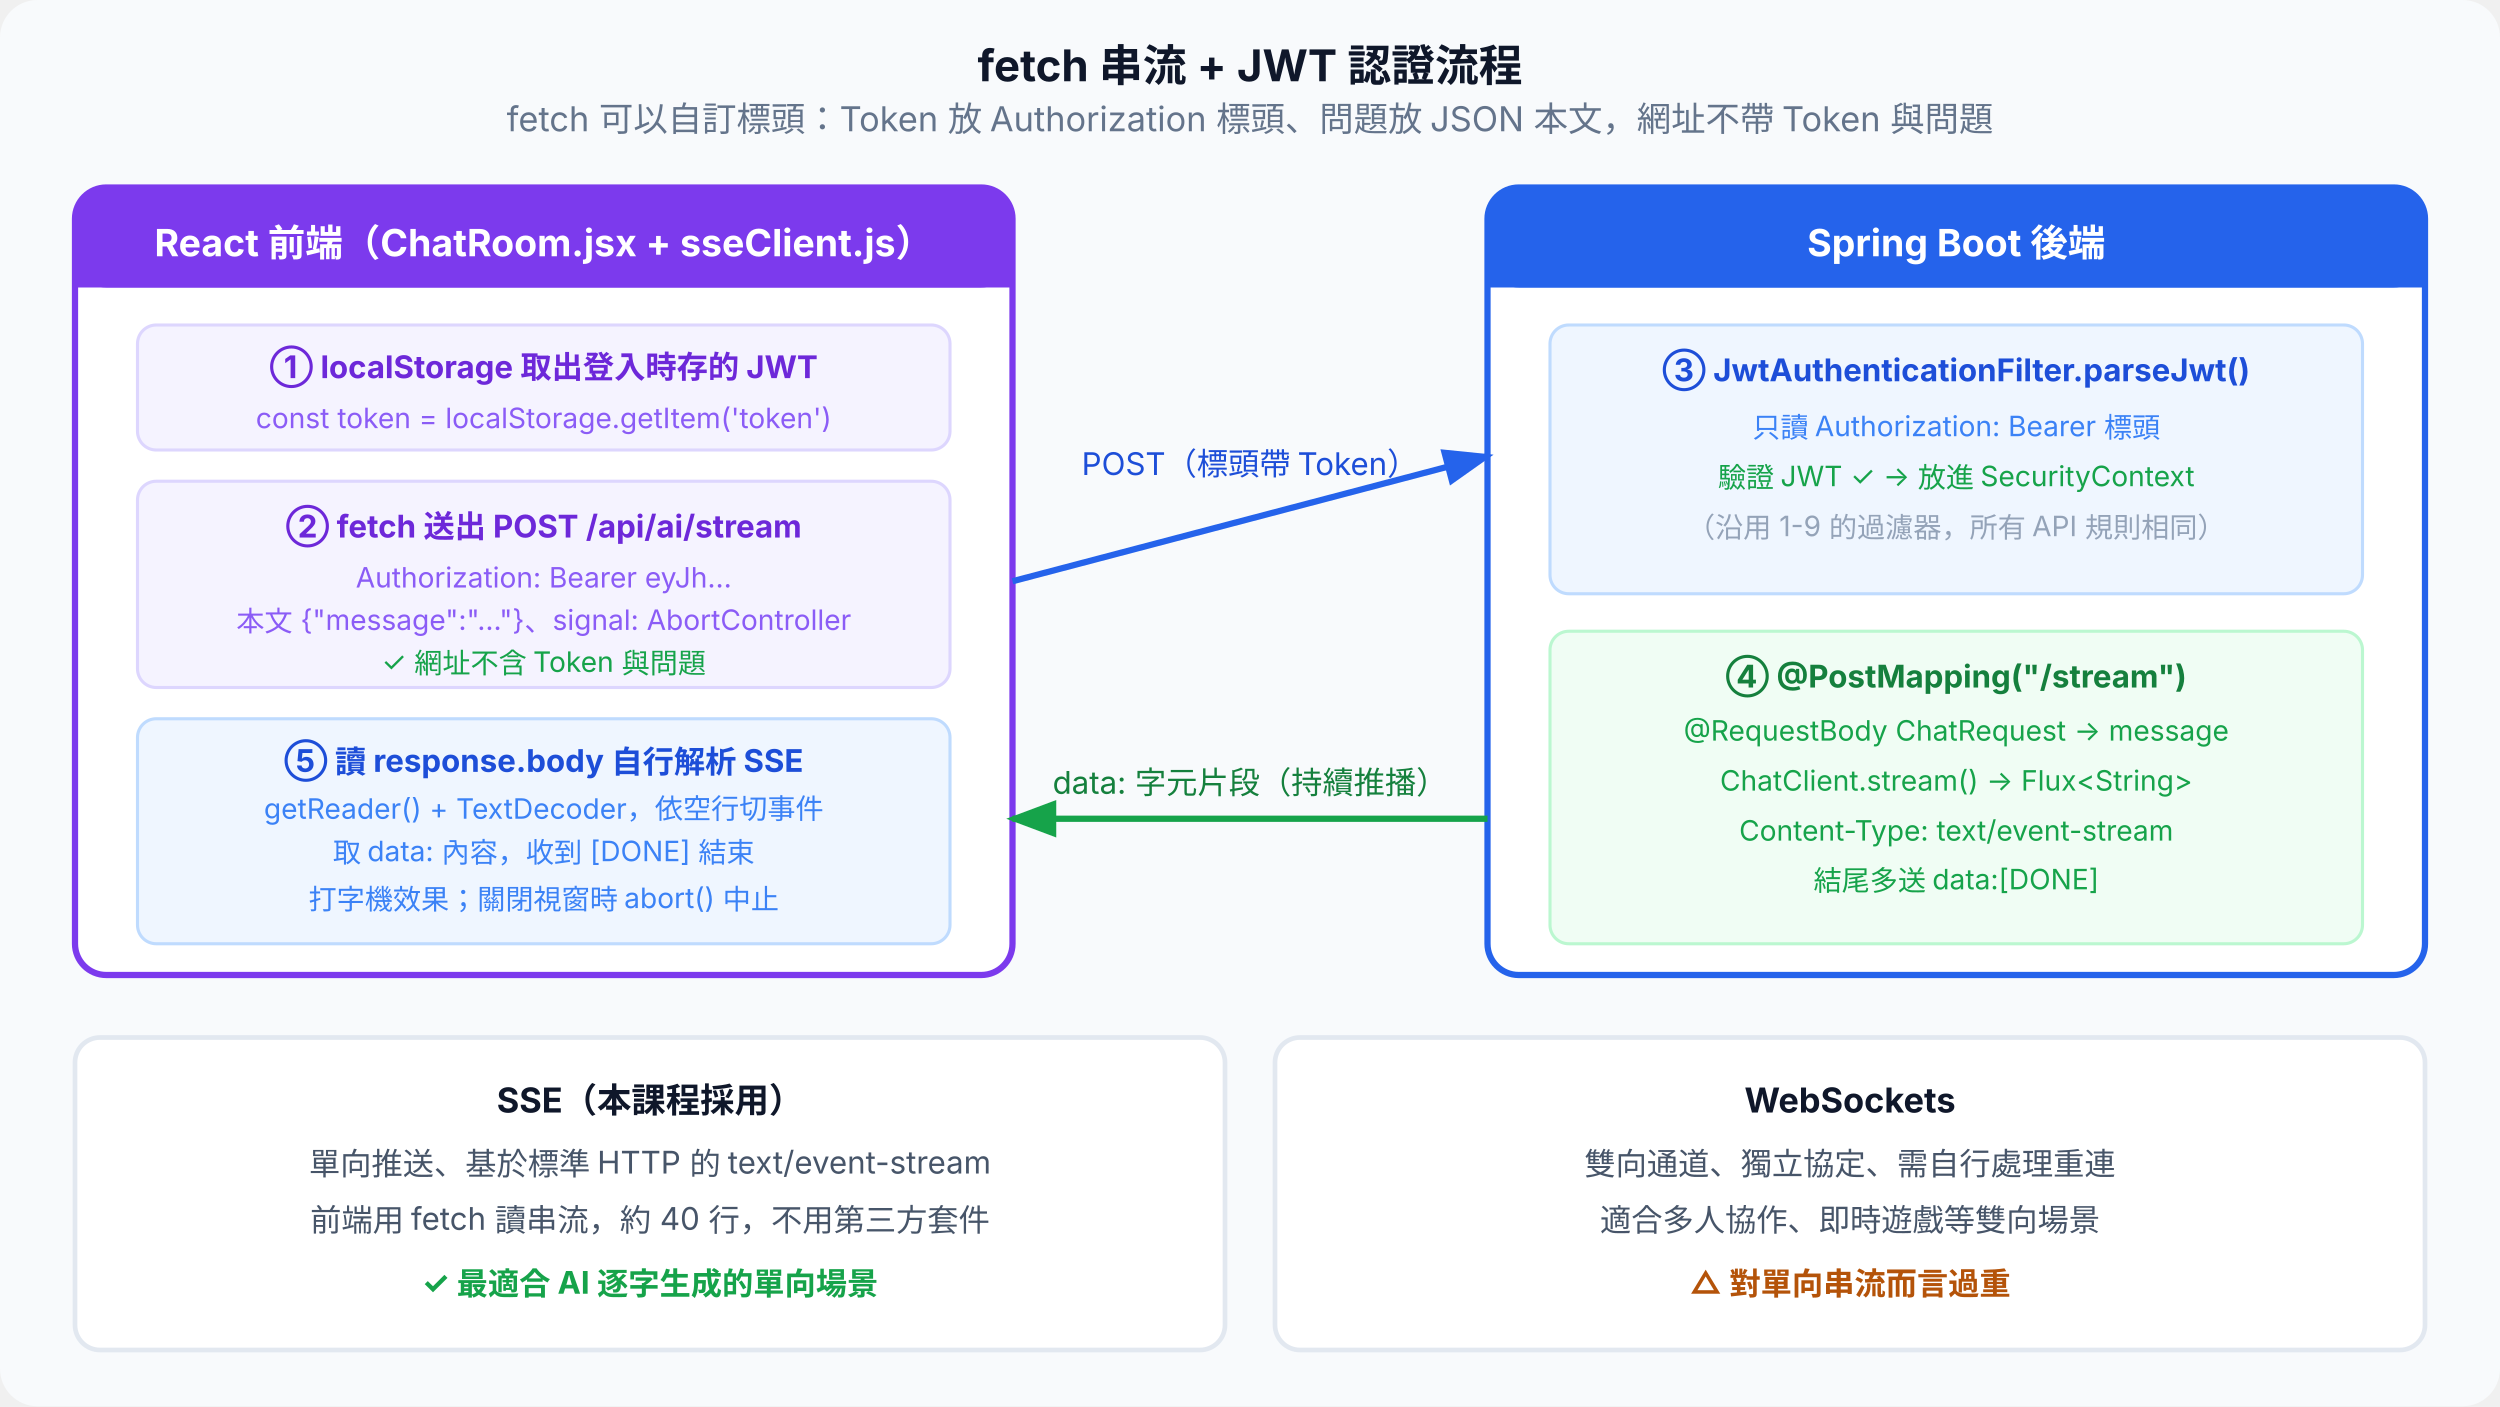
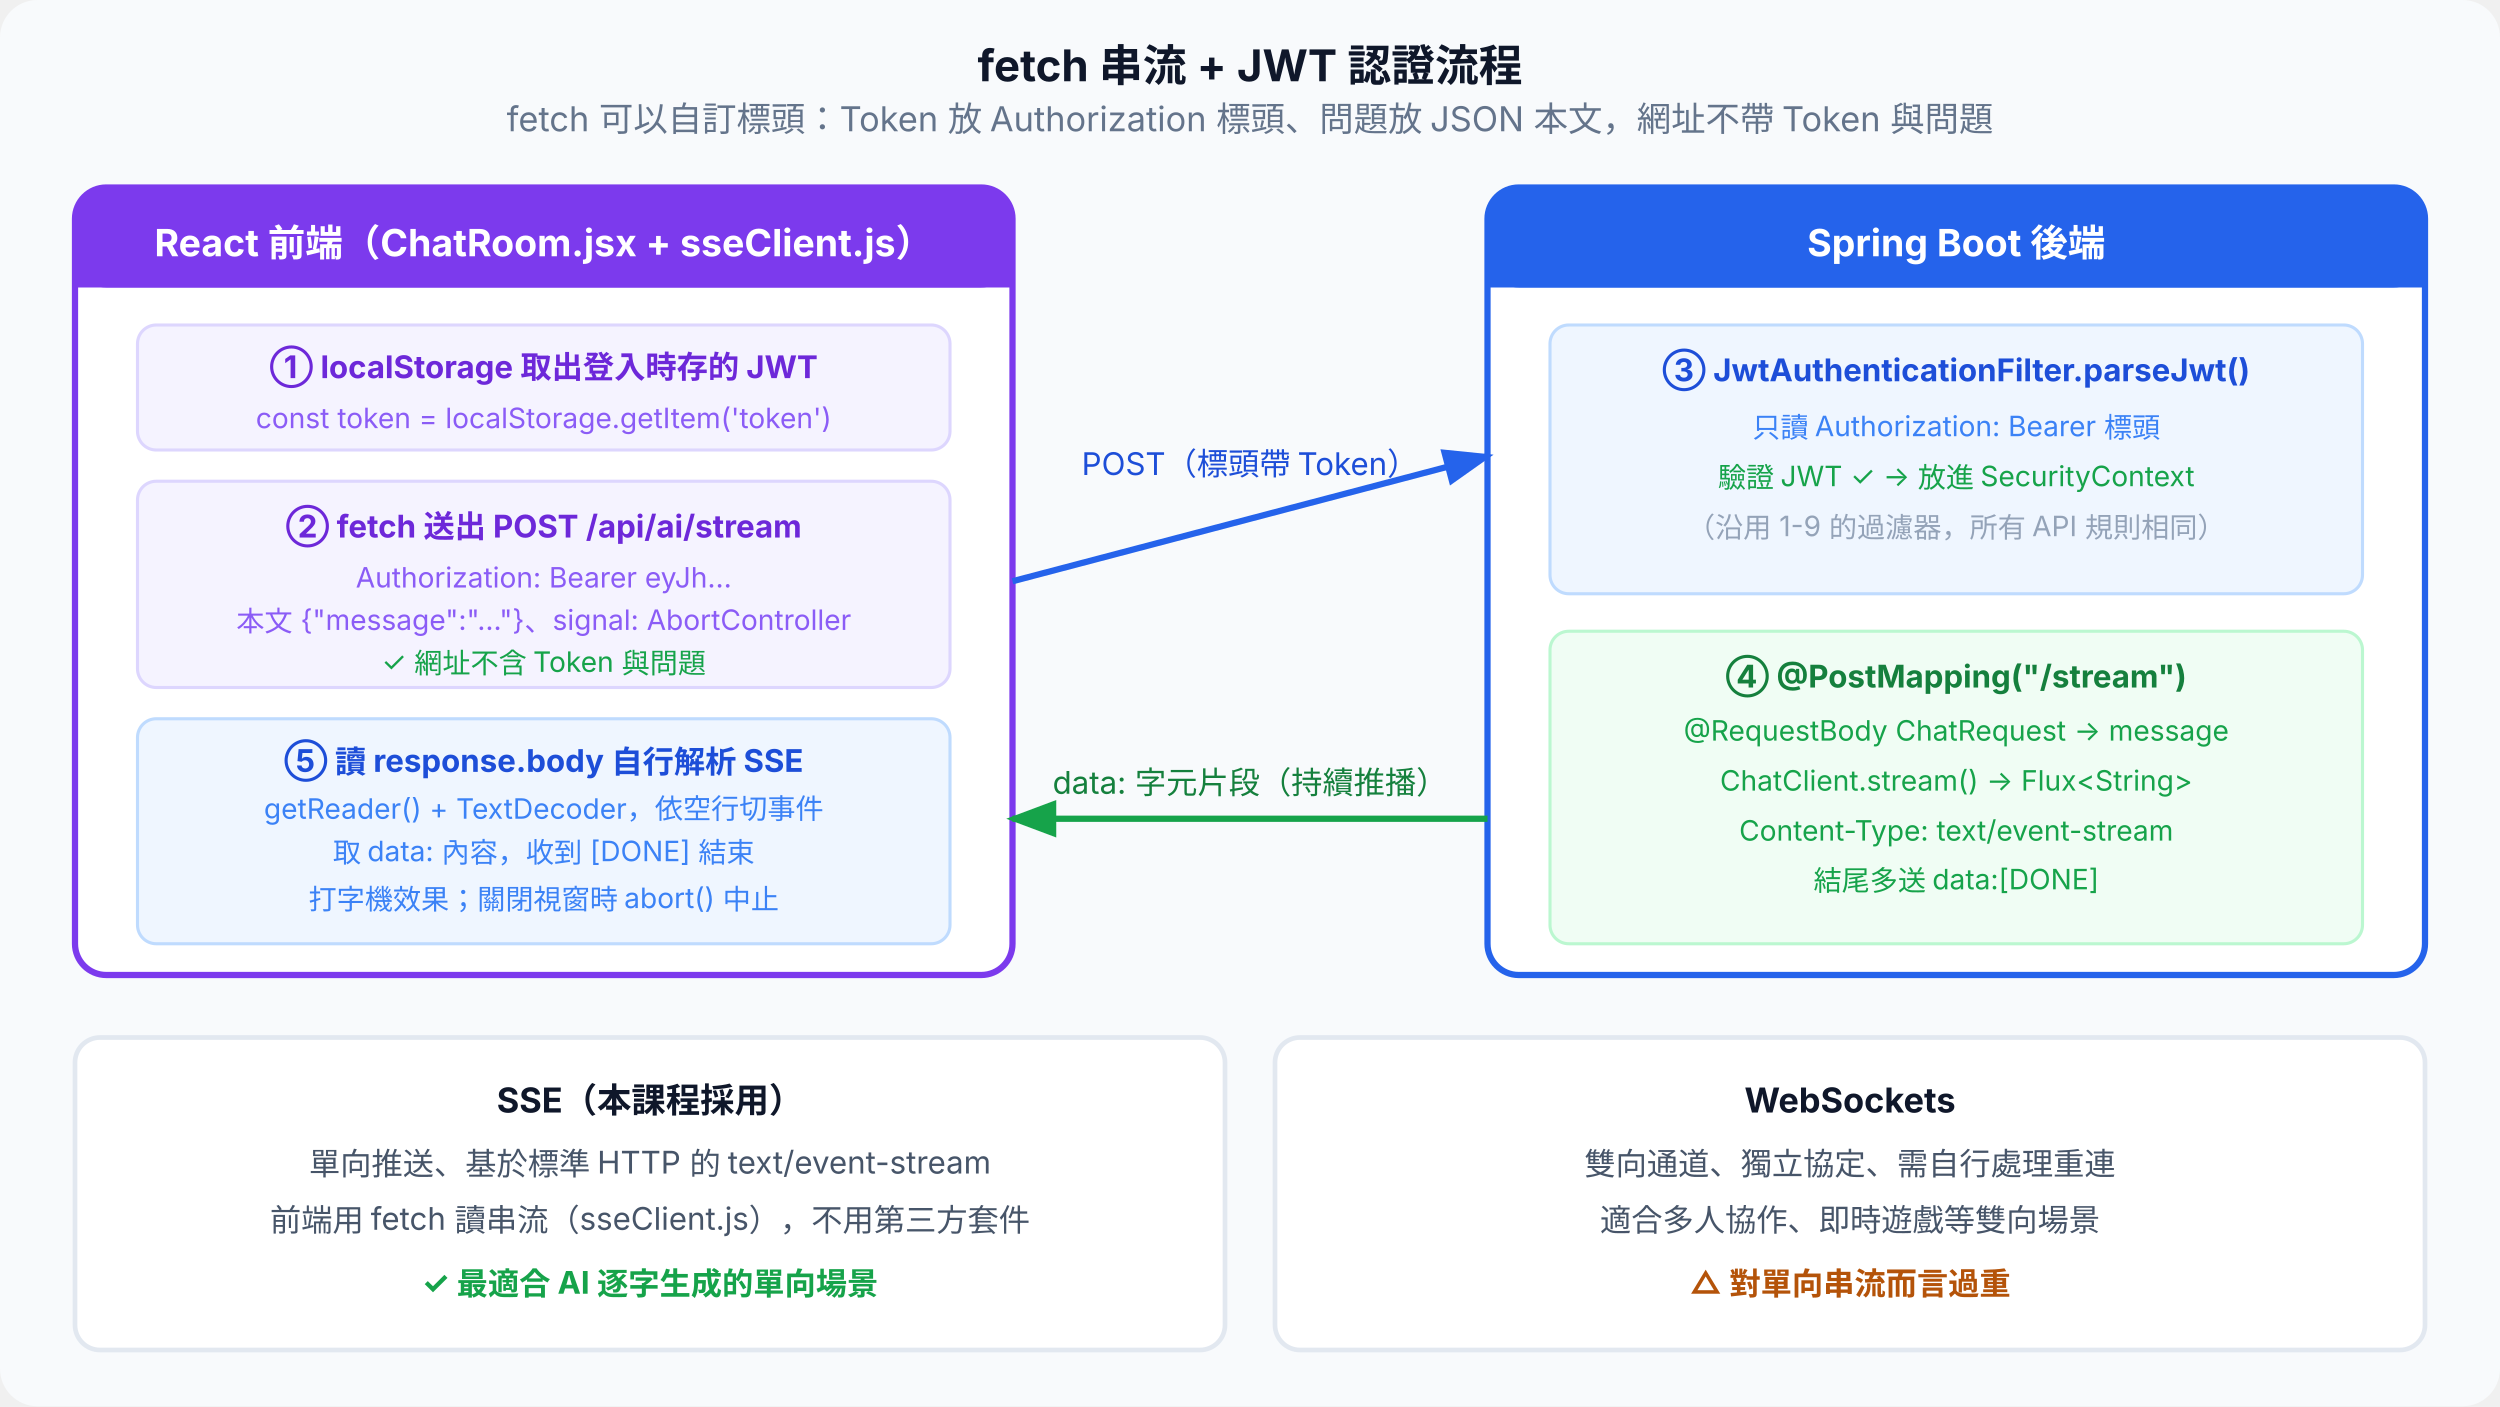
<svg xmlns="http://www.w3.org/2000/svg" viewBox="0 0 800 450" font-family="system-ui,-apple-system,'PingFang TC','Microsoft JhengHei',sans-serif">
  <defs>
    <marker id="arr-blu" markerWidth="8" markerHeight="6" refX="7" refY="3" orient="auto">
      <polygon points="0 0, 8 3, 0 6" fill="#2563eb" />
    </marker>
    <marker id="arr-grn" markerWidth="8" markerHeight="6" refX="7" refY="3" orient="auto">
      <polygon points="0 0, 8 3, 0 6" fill="#16a34a" />
    </marker>
  </defs>
  <rect width="800" height="450" fill="#f8fafc" rx="12" />
  <text x="400" y="26" text-anchor="middle" font-size="14" font-weight="700" fill="#0f172a">fetch 串流 + JWT 認證流程</text>
  <text x="400" y="42" text-anchor="middle" font-size="11" fill="#64748b">fetch 可以自訂標頭：Token 放 Authorization 標頭、問題放 JSON 本文，網址不帶 Token 與問題</text>
  <rect x="24" y="60" width="300" height="252" rx="10" fill="white" stroke="#7c3aed" stroke-width="2" />
  <rect x="24" y="60" width="300" height="32" rx="10" fill="#7c3aed" />
  <rect x="24" y="80" width="300" height="12" fill="#7c3aed" />
  <text x="174" y="82" text-anchor="middle" font-size="12" font-weight="700" fill="white">React 前端（ChatRoom.jsx + sseClient.js）</text>
  <rect x="44" y="104" width="260" height="40" rx="6" fill="#f5f3ff" stroke="#ddd6fe" />
  <text x="174" y="121" text-anchor="middle" font-size="10" font-weight="700" fill="#6d28d9">① localStorage 取出登入時存的 JWT</text>
  <text x="174" y="137" text-anchor="middle" font-size="9" fill="#8b5cf6">const token = localStorage.getItem('token')</text>
  <rect x="44" y="154" width="260" height="66" rx="6" fill="#f5f3ff" stroke="#ddd6fe" />
  <text x="174" y="172" text-anchor="middle" font-size="10" font-weight="700" fill="#6d28d9">② fetch 送出 POST /api/ai/stream</text>
  <text x="174" y="188" text-anchor="middle" font-size="9" fill="#8b5cf6">Authorization: Bearer eyJh...</text>
  <text x="174" y="202" text-anchor="middle" font-size="9" fill="#8b5cf6">本文 {"message":"..."}、signal: AbortController</text>
  <text x="174" y="215" text-anchor="middle" font-size="9" fill="#16a34a">✓ 網址不含 Token 與問題</text>
  <rect x="44" y="230" width="260" height="72" rx="6" fill="#eff6ff" stroke="#bfdbfe" />
  <text x="174" y="247" text-anchor="middle" font-size="10" font-weight="700" fill="#1d4ed8">⑤ 讀 response.body 自行解析 SSE</text>
  <text x="174" y="262" text-anchor="middle" font-size="9" fill="#3b82f6">getReader() + TextDecoder，依空行切事件</text>
  <text x="174" y="276" text-anchor="middle" font-size="9" fill="#3b82f6">取 data: 內容，收到 [DONE] 結束</text>
  <text x="174" y="291" text-anchor="middle" font-size="9" fill="#3b82f6">打字機效果；關閉視窗時 abort() 中止</text>
  <rect x="476" y="60" width="300" height="252" rx="10" fill="white" stroke="#2563eb" stroke-width="2" />
  <rect x="476" y="60" width="300" height="32" rx="10" fill="#2563eb" />
  <rect x="476" y="80" width="300" height="12" fill="#2563eb" />
  <text x="626" y="82" text-anchor="middle" font-size="12" font-weight="700" fill="white">Spring Boot 後端</text>
  <rect x="496" y="104" width="260" height="86" rx="6" fill="#eff6ff" stroke="#bfdbfe" />
  <text x="626" y="122" text-anchor="middle" font-size="10" font-weight="700" fill="#1d4ed8">③ JwtAuthenticationFilter.parseJwt()</text>
  <text x="626" y="140" text-anchor="middle" font-size="9" fill="#3b82f6">只讀 Authorization: Bearer 標頭</text>
  <text x="626" y="156" text-anchor="middle" font-size="9" fill="#16a34a">驗證 JWT ✓ → 放進 SecurityContext</text>
  <text x="626" y="172" text-anchor="middle" font-size="9" fill="#94a3b8">（沿用 1-9 的過濾器，所有 API 規則相同）</text>
  <rect x="496" y="202" width="260" height="100" rx="6" fill="#f0fdf4" stroke="#bbf7d0" />
  <text x="626" y="220" text-anchor="middle" font-size="10" font-weight="700" fill="#15803d">④ @PostMapping("/stream")</text>
  <text x="626" y="237" text-anchor="middle" font-size="9" fill="#16a34a">@RequestBody ChatRequest → message</text>
  <text x="626" y="253" text-anchor="middle" font-size="9" fill="#16a34a">ChatClient.stream() → Flux&lt;String&gt;</text>
  <text x="626" y="269" text-anchor="middle" font-size="9" fill="#16a34a">Content-Type: text/event-stream</text>
  <text x="626" y="285" text-anchor="middle" font-size="9" fill="#16a34a">結尾多送 data:[DONE]</text>
  <line x1="324" y1="186" x2="476" y2="146" stroke="#2563eb" stroke-width="2" marker-end="url(#arr-blu)" />
  <text x="400" y="152" text-anchor="middle" font-size="10" fill="#1d4ed8">POST（標頭帶 Token）</text>
  <line x1="476" y1="262" x2="324" y2="262" stroke="#16a34a" stroke-width="2" marker-end="url(#arr-grn)" />
  <text x="400" y="254" text-anchor="middle" font-size="10" fill="#15803d">data: 字元片段（持續推播）</text>
  <rect x="24" y="332" width="368" height="100" rx="8" fill="white" stroke="#e2e8f0" stroke-width="1.5" />
  <text x="208" y="356" text-anchor="middle" font-size="11" font-weight="700" fill="#0f172a">SSE（本課程採用）</text>
  <text x="208" y="376" text-anchor="middle" font-size="10" fill="#475569">單向推送、基於標準 HTTP 的 text/event-stream</text>
-   <text x="208" y="394" text-anchor="middle" font-size="10" fill="#475569">前端用 fetch 讀串流，約 40 行，不用第三方套件</text>
+   <text x="208" y="394" text-anchor="middle" font-size="10" fill="#475569">前端用 fetch 讀串流（sseClient.js），不用第三方套件</text>
  <text x="208" y="414" text-anchor="middle" font-size="10" fill="#16a34a" font-weight="700">✓ 最適合 AI 逐字生成的單向場景</text>
  <rect x="408" y="332" width="368" height="100" rx="8" fill="white" stroke="#e2e8f0" stroke-width="1.5" />
  <text x="592" y="356" text-anchor="middle" font-size="11" font-weight="700" fill="#0f172a">WebSockets</text>
  <text x="592" y="376" text-anchor="middle" font-size="10" fill="#475569">雙向通道、獨立協定、需自行處理重連</text>
  <text x="592" y="394" text-anchor="middle" font-size="10" fill="#475569">適合多人協作、即時遊戲等雙向場景</text>
  <text x="592" y="414" text-anchor="middle" font-size="10" fill="#b45309" font-weight="700">△ 對單向串流而言過重</text>
</svg>
